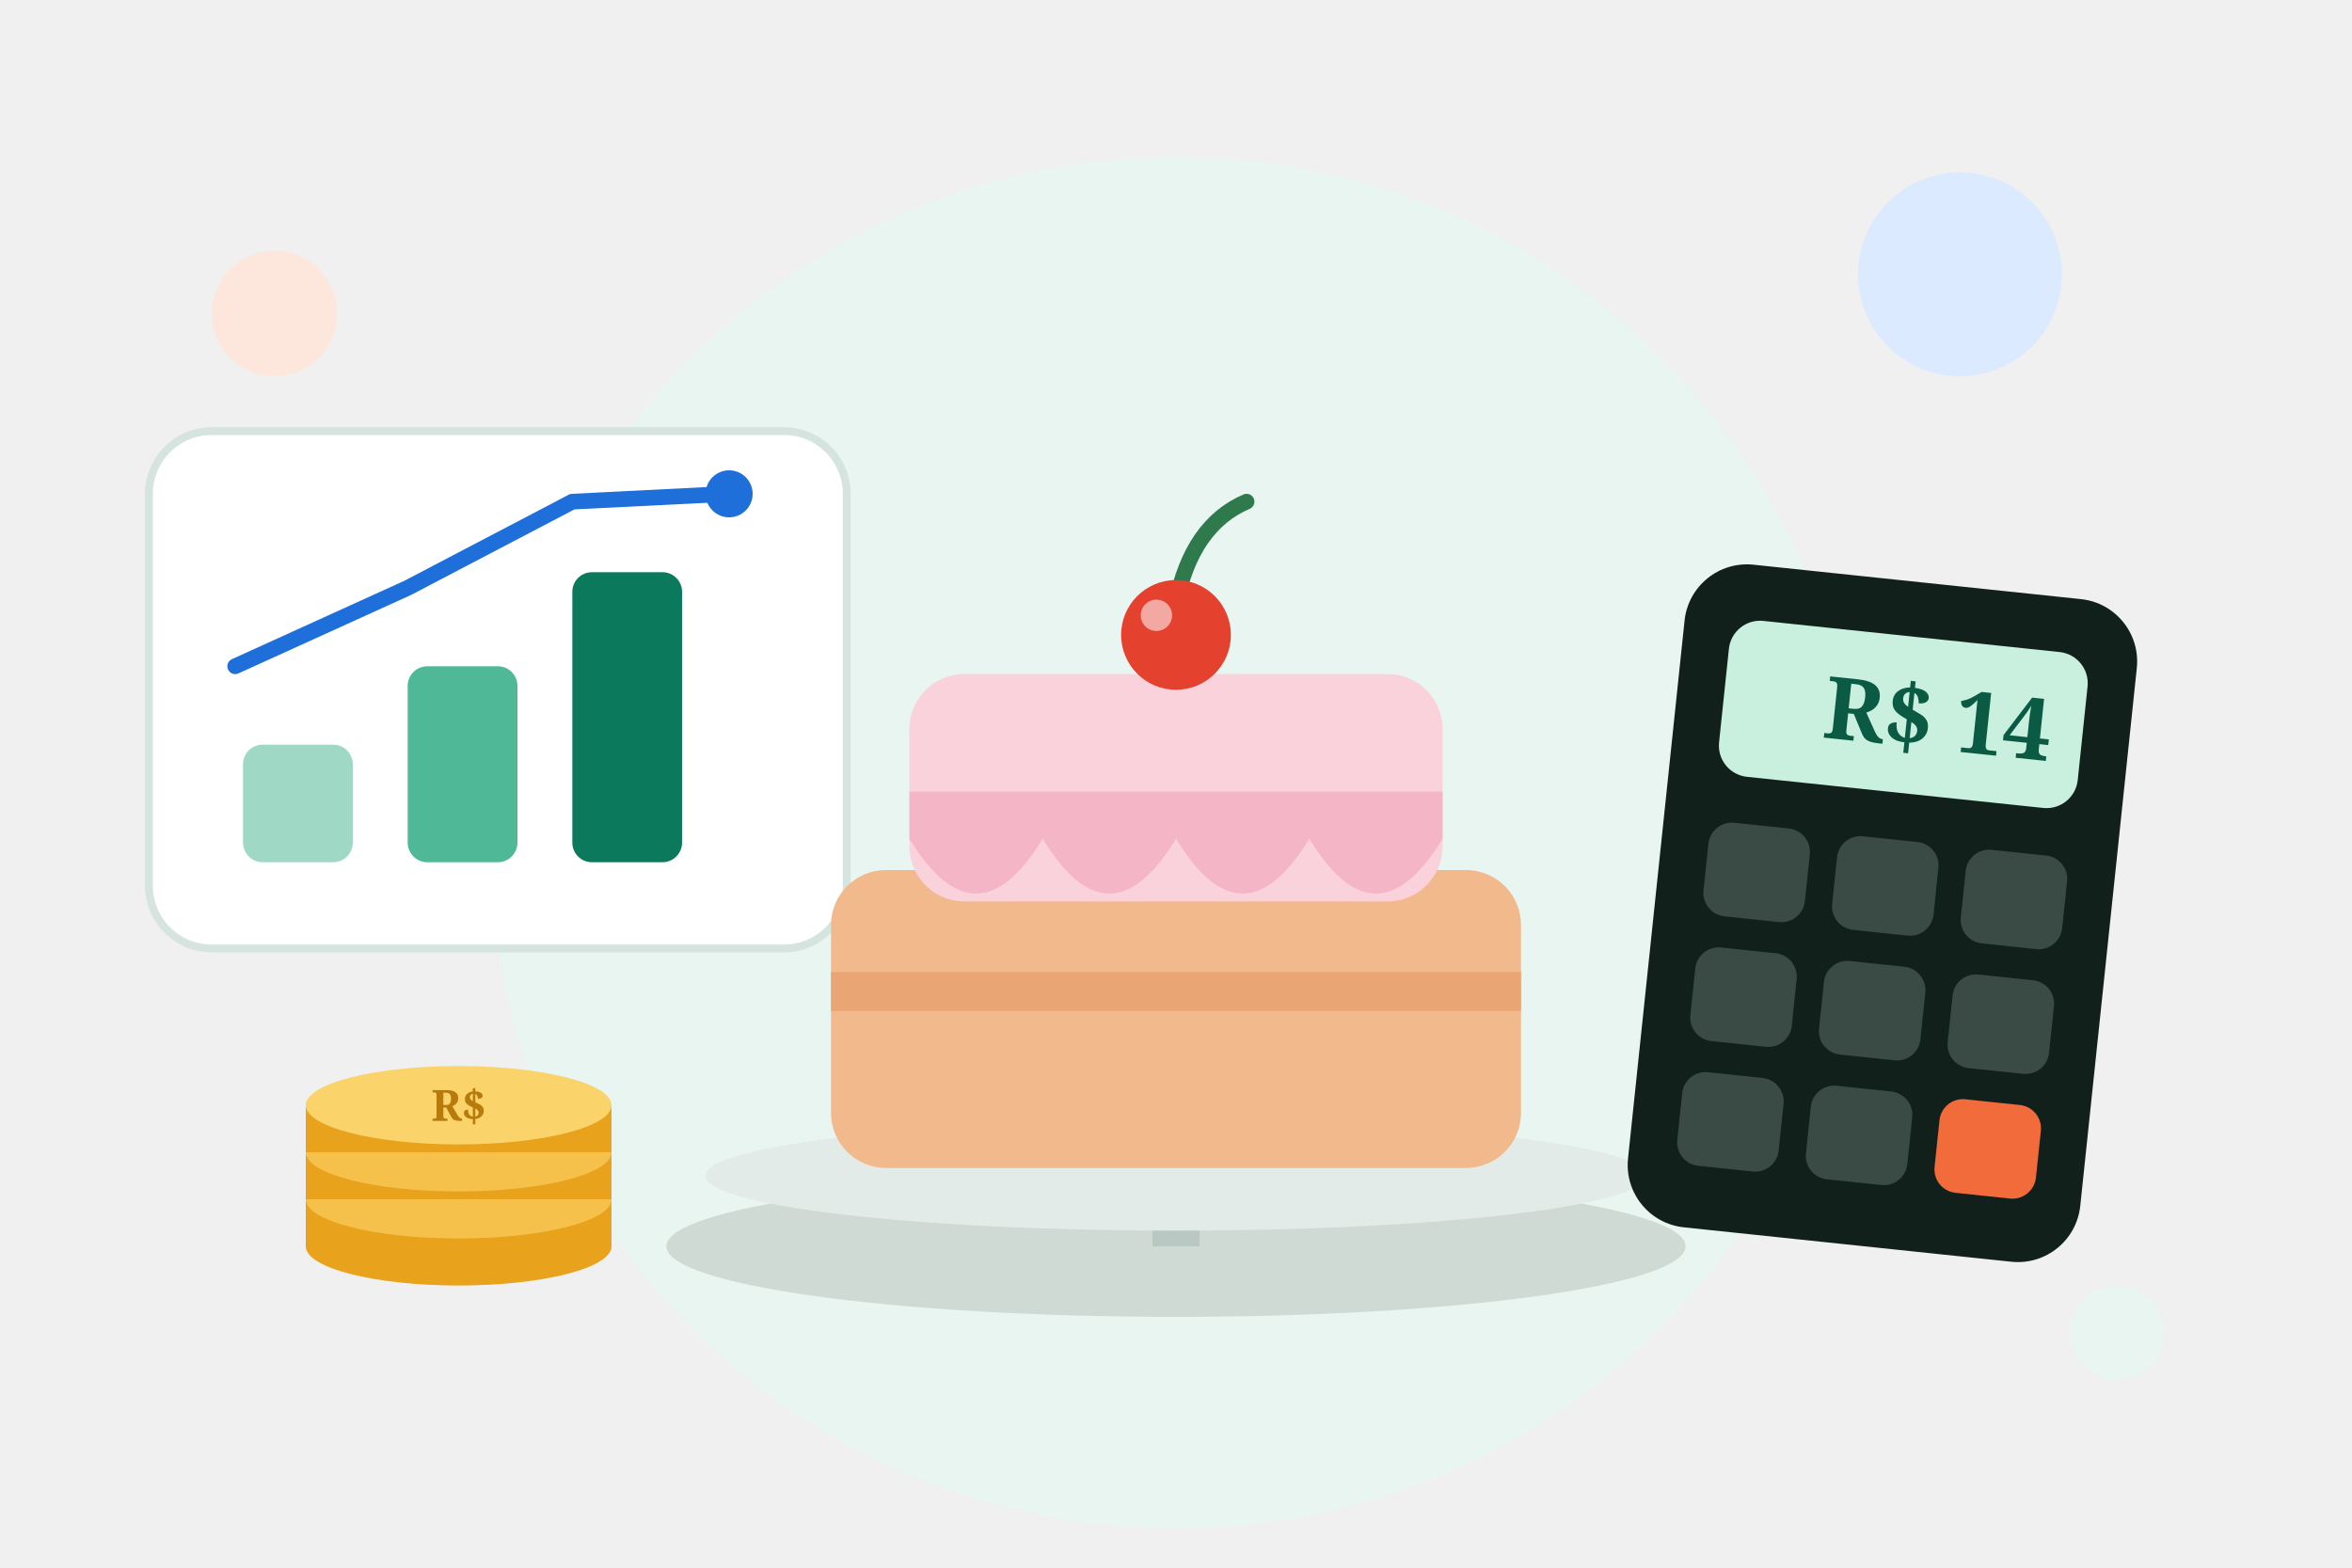
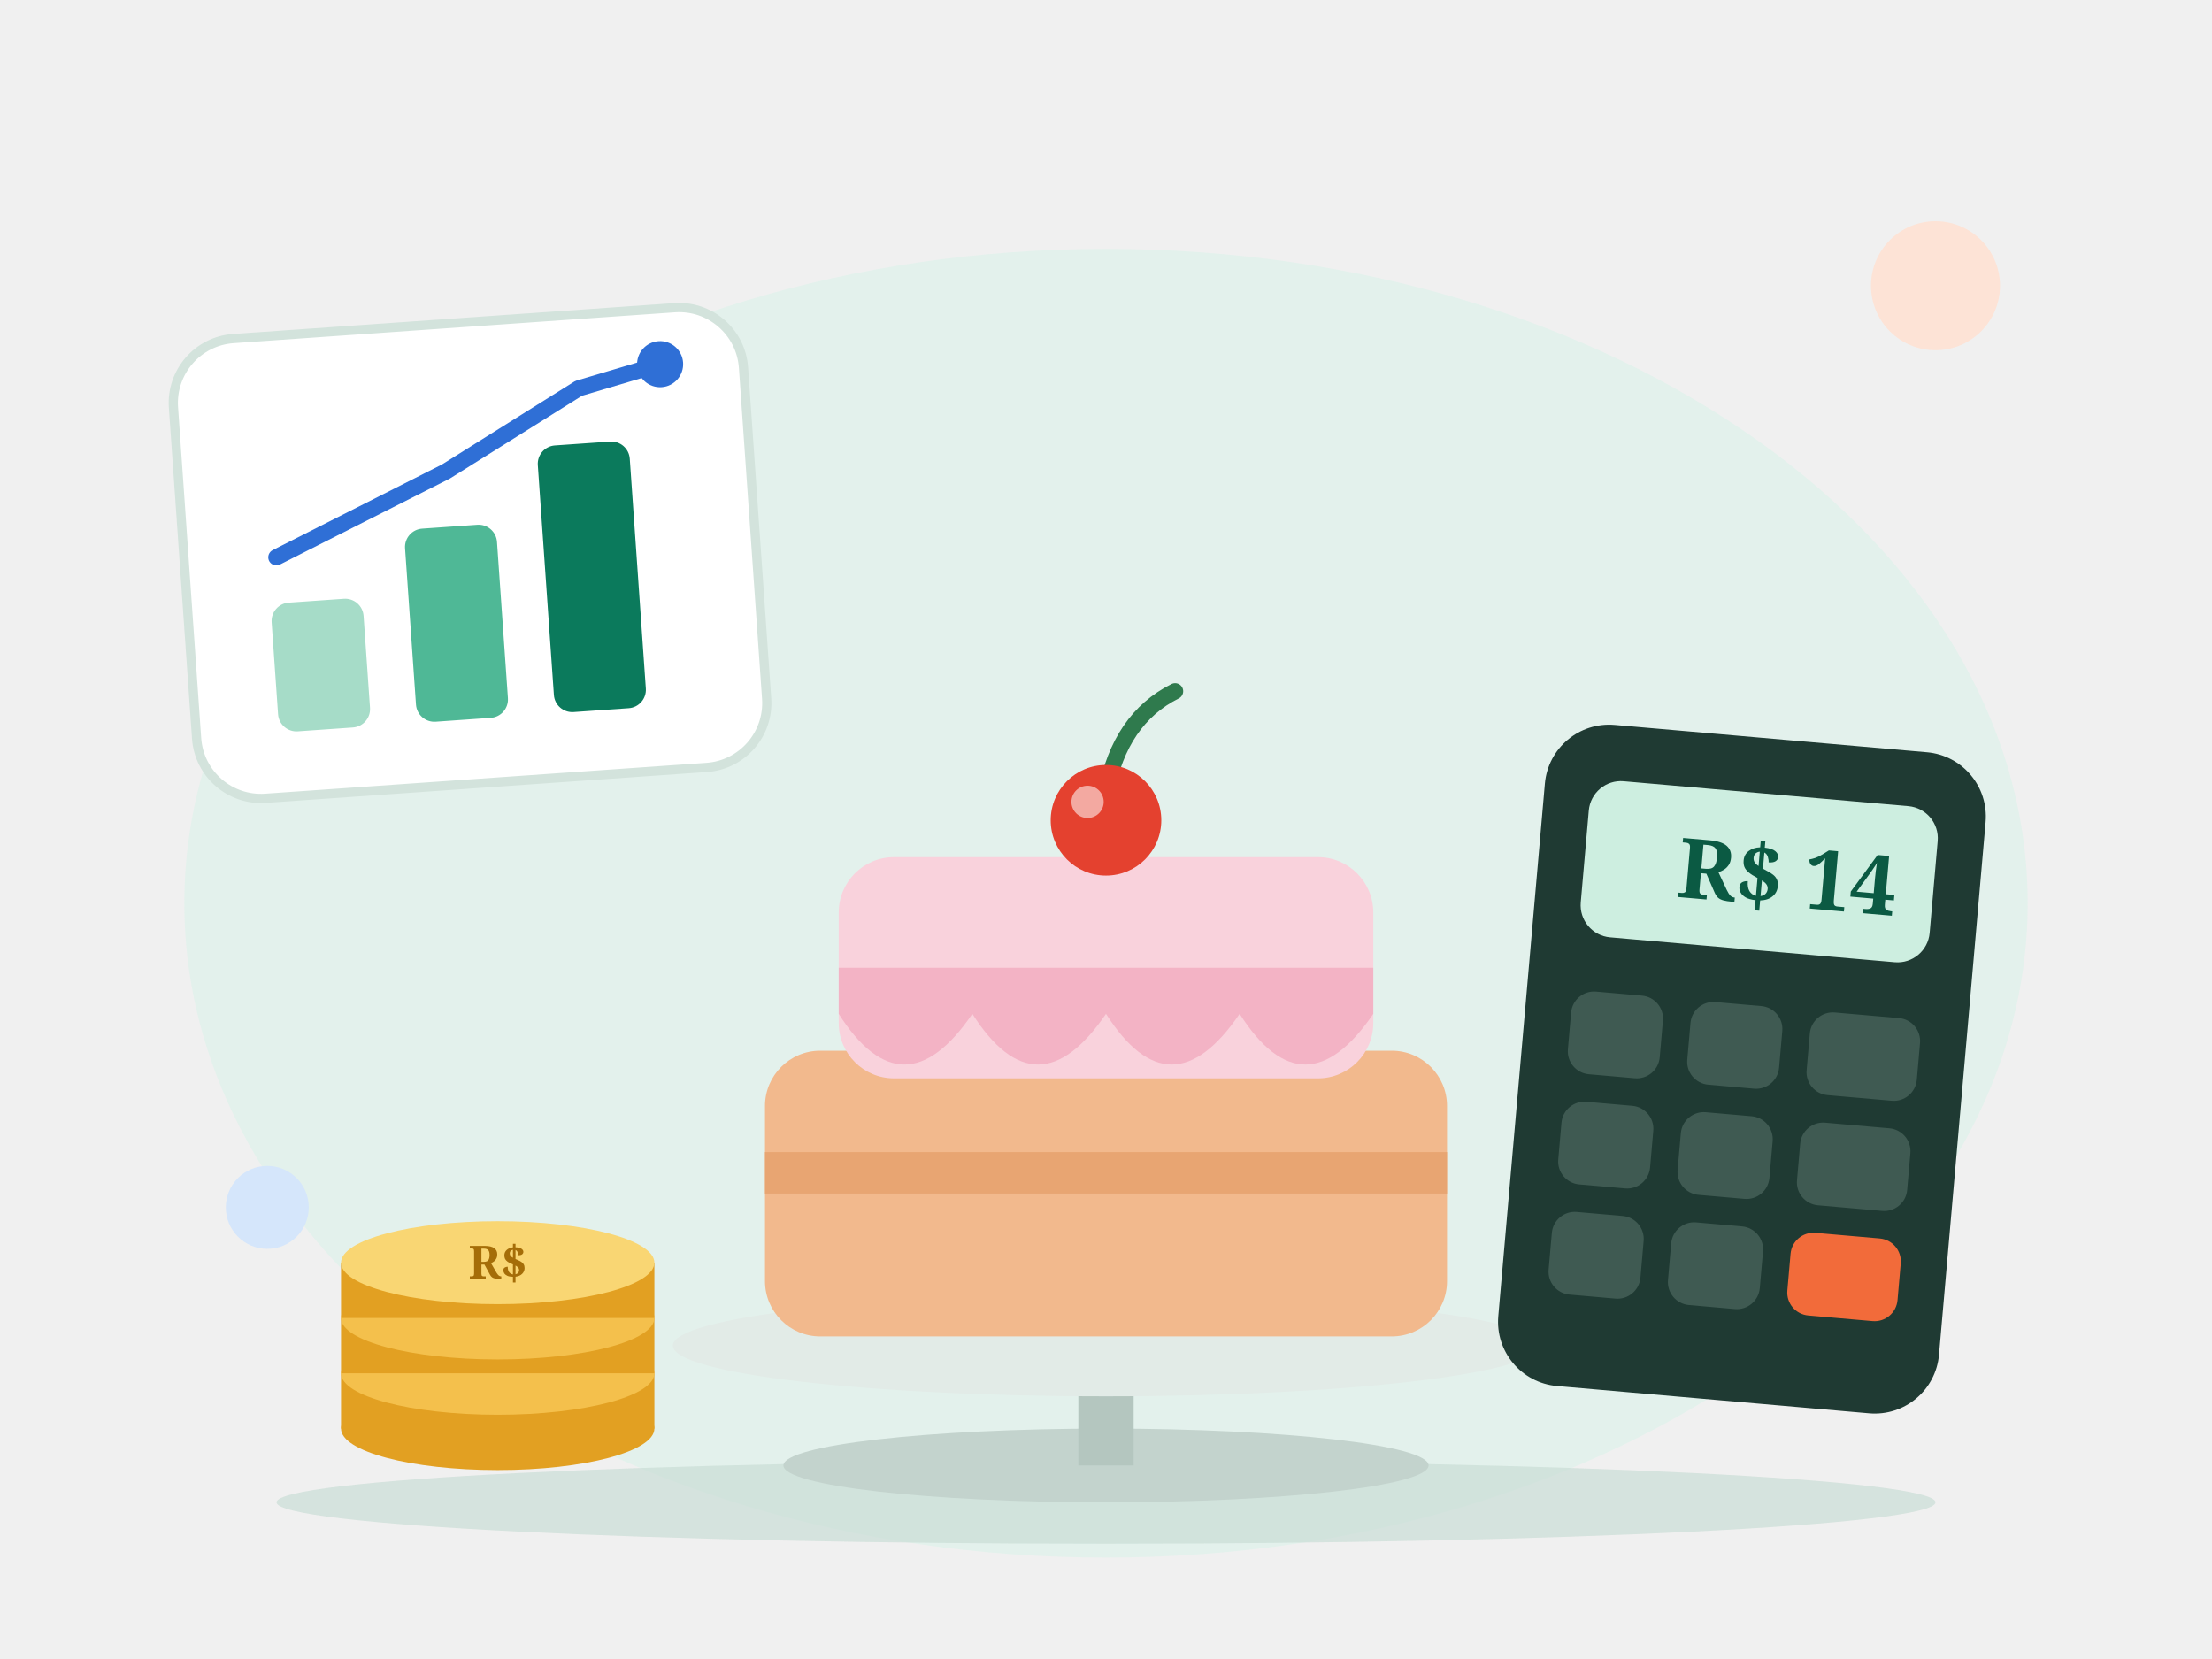
- <svg xmlns="http://www.w3.org/2000/svg" viewBox="0 0 600 400" role="img" aria-label="Ilustração de um bolo, uma calculadora, moedas e um gráfico de crescimento">
-   <circle cx="300" cy="215" r="175" fill="#e8f5f0" />
-   <circle cx="500" cy="70" r="26" fill="#dbeafe" />
-   <circle cx="70" cy="80" r="16" fill="#fde7dc" />
-   <circle cx="540" cy="340" r="12" fill="#e8f5f0" />
-   <rect x="38" y="110" width="178" height="132" rx="16" fill="#fff" stroke="#d6e4df" stroke-width="2" />
-   <rect x="62" y="190" width="28" height="30" rx="5" fill="#9fd8c4" />
-   <rect x="104" y="170" width="28" height="50" rx="5" fill="#4fb896" />
-   <rect x="146" y="146" width="28" height="74" rx="5" fill="#0b7a5c" />
-   <path d="M60 170 L104 150 L146 128 L186 126" fill="none" stroke="#1e6fd9" stroke-width="4" stroke-linecap="round" stroke-linejoin="round" />
-   <circle cx="186" cy="126" r="6" fill="#1e6fd9" />
-   <ellipse cx="300" cy="318" rx="130" ry="18" fill="#cfdad5" />
-   <rect x="294" y="300" width="12" height="18" fill="#b9c8c2" />
-   <ellipse cx="300" cy="300" rx="120" ry="14" fill="#e3ebe8" />
-   <rect x="212" y="222" width="176" height="76" rx="14" fill="#f2b98d" />
-   <rect x="212" y="248" width="176" height="10" fill="#e9a574" />
-   <rect x="232" y="172" width="136" height="58" rx="14" fill="#f9d2dc" />
-   <path d="M232 214 q17 28 34 0 q17 28 34 0 q17 28 34 0 q17 28 34 0 v-12 h-136z" fill="#f4b6c7" />
-   <path d="M300 154 q4 -20 18 -26" fill="none" stroke="#2f7a4d" stroke-width="4" stroke-linecap="round" />
-   <circle cx="300" cy="162" r="14" fill="#e4412f" />
-   <circle cx="295" cy="157" r="4" fill="#fff" opacity=".55" />
-   <g transform="rotate(6 480 235)">
-     <rect x="422" y="148" width="116" height="170" rx="16" fill="#12201c" />
-     <rect x="434" y="162" width="92" height="40" rx="8" fill="#c9f0df" />
-     <text x="518" y="190" text-anchor="end" font-family="Georgia, serif" font-size="22" font-weight="700" fill="#0b5a43">R$ 14</text>
-     <g fill="#3a4b46">
-       <rect x="434" y="214" width="26" height="24" rx="6" />
-       <rect x="467" y="214" width="26" height="24" rx="6" />
-       <rect x="500" y="214" width="26" height="24" rx="6" />
-       <rect x="434" y="246" width="26" height="24" rx="6" />
-       <rect x="467" y="246" width="26" height="24" rx="6" />
-       <rect x="500" y="246" width="26" height="24" rx="6" />
-       <rect x="434" y="278" width="26" height="24" rx="6" />
-       <rect x="467" y="278" width="26" height="24" rx="6" />
+ <svg xmlns="http://www.w3.org/2000/svg" viewBox="0 0 480 360" role="img" aria-label="Ilustração de um bolo, uma calculadora, moedas e um gráfico de crescimento">
+   <ellipse cx="240" cy="196" rx="200" ry="142" fill="#e3f1ec" />
+   <circle cx="420" cy="62" r="14" fill="#fde3d6" />
+   <circle cx="58" cy="262" r="9" fill="#d5e6fb" />
+   <ellipse cx="240" cy="326" rx="180" ry="9" fill="#c9ddd5" opacity=".7" />
+   <g transform="rotate(-4 102 120)">
+     <rect x="40" y="70" width="124" height="100" rx="14" fill="#fff" stroke="#d3e3dc" stroke-width="2" />
+     <rect x="58" y="128" width="20" height="28" rx="4" fill="#a6dcc8" />
+     <rect x="88" y="114" width="20" height="42" rx="4" fill="#4fb896" />
+     <rect x="118" y="98" width="20" height="58" rx="4" fill="#0b7a5c" />
+     <path d="M60 118 L98 102 L128 86 L146 82" fill="none" stroke="#2f6fd6" stroke-width="3.5" stroke-linecap="round" stroke-linejoin="round" />
+     <circle cx="146" cy="82" r="5" fill="#2f6fd6" />
+   </g>
+   <ellipse cx="240" cy="318" rx="70" ry="8" fill="#c3d3cd" />
+   <rect x="234" y="292" width="12" height="26" fill="#b4c6bf" />
+   <ellipse cx="240" cy="292" rx="94" ry="11" fill="#e2ebe7" />
+   <rect x="166" y="228" width="148" height="62" rx="12" fill="#f2b98d" />
+   <rect x="166" y="250" width="148" height="9" fill="#e8a572" />
+   <rect x="182" y="186" width="116" height="48" rx="12" fill="#f9d2dc" />
+   <path d="M182 220 q14 22 29 0 q14 22 29 0 q14 22 29 0 q14 22 29 0 v-10 h-116z" fill="#f3b3c5" />
+   <path d="M240 172 q3 -16 15 -22" fill="none" stroke="#2f7a4d" stroke-width="3.5" stroke-linecap="round" />
+   <circle cx="240" cy="178" r="12" fill="#e4412f" />
+   <circle cx="236" cy="174" r="3.5" fill="#fff" opacity=".55" />
+   <g transform="rotate(5 378 232)">
+     <rect x="330" y="160" width="96" height="144" rx="14" fill="#1f3a33" />
+     <rect x="340" y="172" width="76" height="34" rx="7" fill="#cdeee0" />
+     <text x="408" y="196" text-anchor="end" font-family="Georgia, serif" font-size="18" font-weight="700" fill="#0b5a43">R$ 14</text>
+     <g fill="#3f5a52">
+       <rect x="340" y="218" width="20" height="18" rx="5" />
+       <rect x="366" y="218" width="20" height="18" rx="5" />
+       <rect x="392" y="218" width="24" height="18" rx="5" />
+       <rect x="340" y="242" width="20" height="18" rx="5" />
+       <rect x="366" y="242" width="20" height="18" rx="5" />
+       <rect x="392" y="242" width="24" height="18" rx="5" />
+       <rect x="340" y="266" width="20" height="18" rx="5" />
+       <rect x="366" y="266" width="20" height="18" rx="5" />
    </g>
-     <rect x="500" y="278" width="26" height="24" rx="6" fill="#f26b3a" />
+     <rect x="392" y="266" width="24" height="18" rx="5" fill="#f26b3a" />
  </g>
-   <g>
-     <rect x="78" y="306" width="78" height="12" fill="#e9a21c" />
-     <ellipse cx="117" cy="318" rx="39" ry="10" fill="#e9a21c" />
-     <ellipse cx="117" cy="306" rx="39" ry="10" fill="#f6c14a" />
-     <rect x="78" y="294" width="78" height="12" fill="#e9a21c" />
-     <ellipse cx="117" cy="294" rx="39" ry="10" fill="#f6c14a" />
-     <rect x="78" y="282" width="78" height="12" fill="#e9a21c" />
-     <ellipse cx="117" cy="282" rx="39" ry="10" fill="#fad36b" />
-     <text x="117" y="286" text-anchor="middle" font-family="Georgia, serif" font-size="11" font-weight="700" fill="#b87a0a">R$</text>
-   </g>
+   <rect x="74" y="298" width="68" height="12" fill="#e2a022" />
+   <ellipse cx="108" cy="310" rx="34" ry="9" fill="#e2a022" />
+   <ellipse cx="108" cy="298" rx="34" ry="9" fill="#f4c04c" />
+   <rect x="74" y="286" width="68" height="12" fill="#e2a022" />
+   <ellipse cx="108" cy="286" rx="34" ry="9" fill="#f4c04c" />
+   <rect x="74" y="274" width="68" height="12" fill="#e2a022" />
+   <ellipse cx="108" cy="274" rx="34" ry="9" fill="#f9d673" />
+   <text x="108" y="277.500" text-anchor="middle" font-family="Georgia, serif" font-size="10" font-weight="700" fill="#a56d08">R$</text>
</svg>
